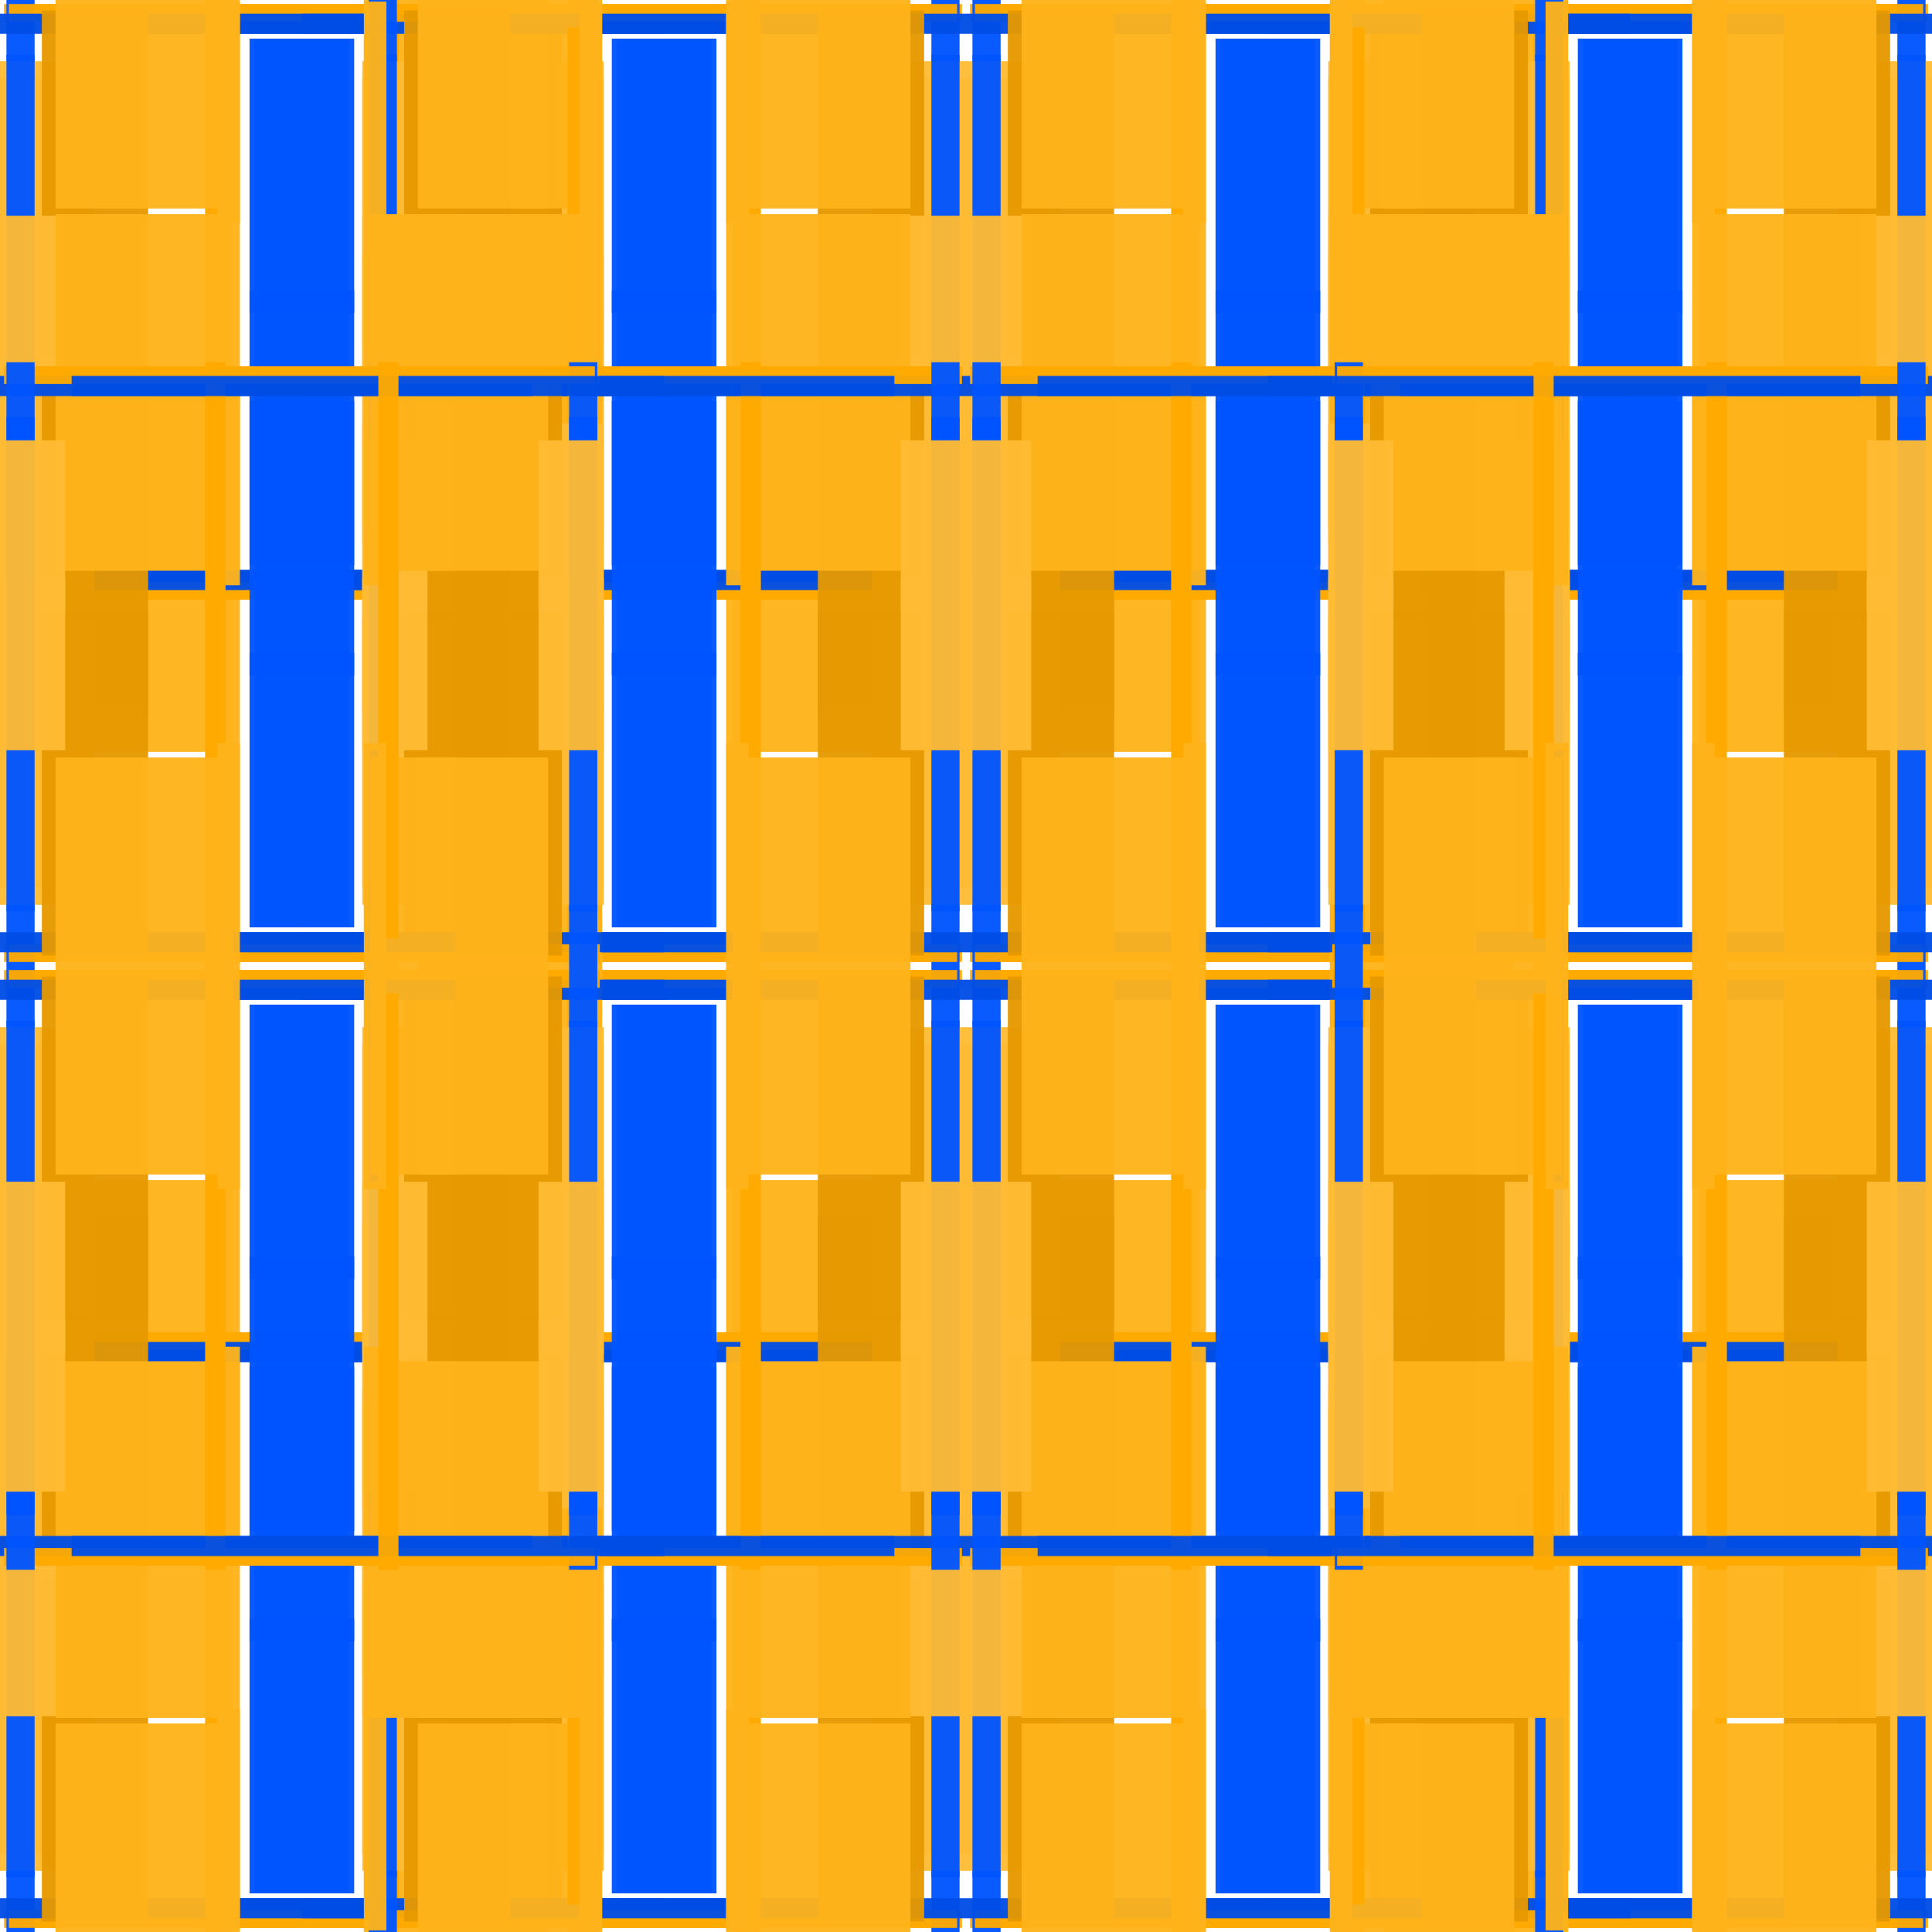
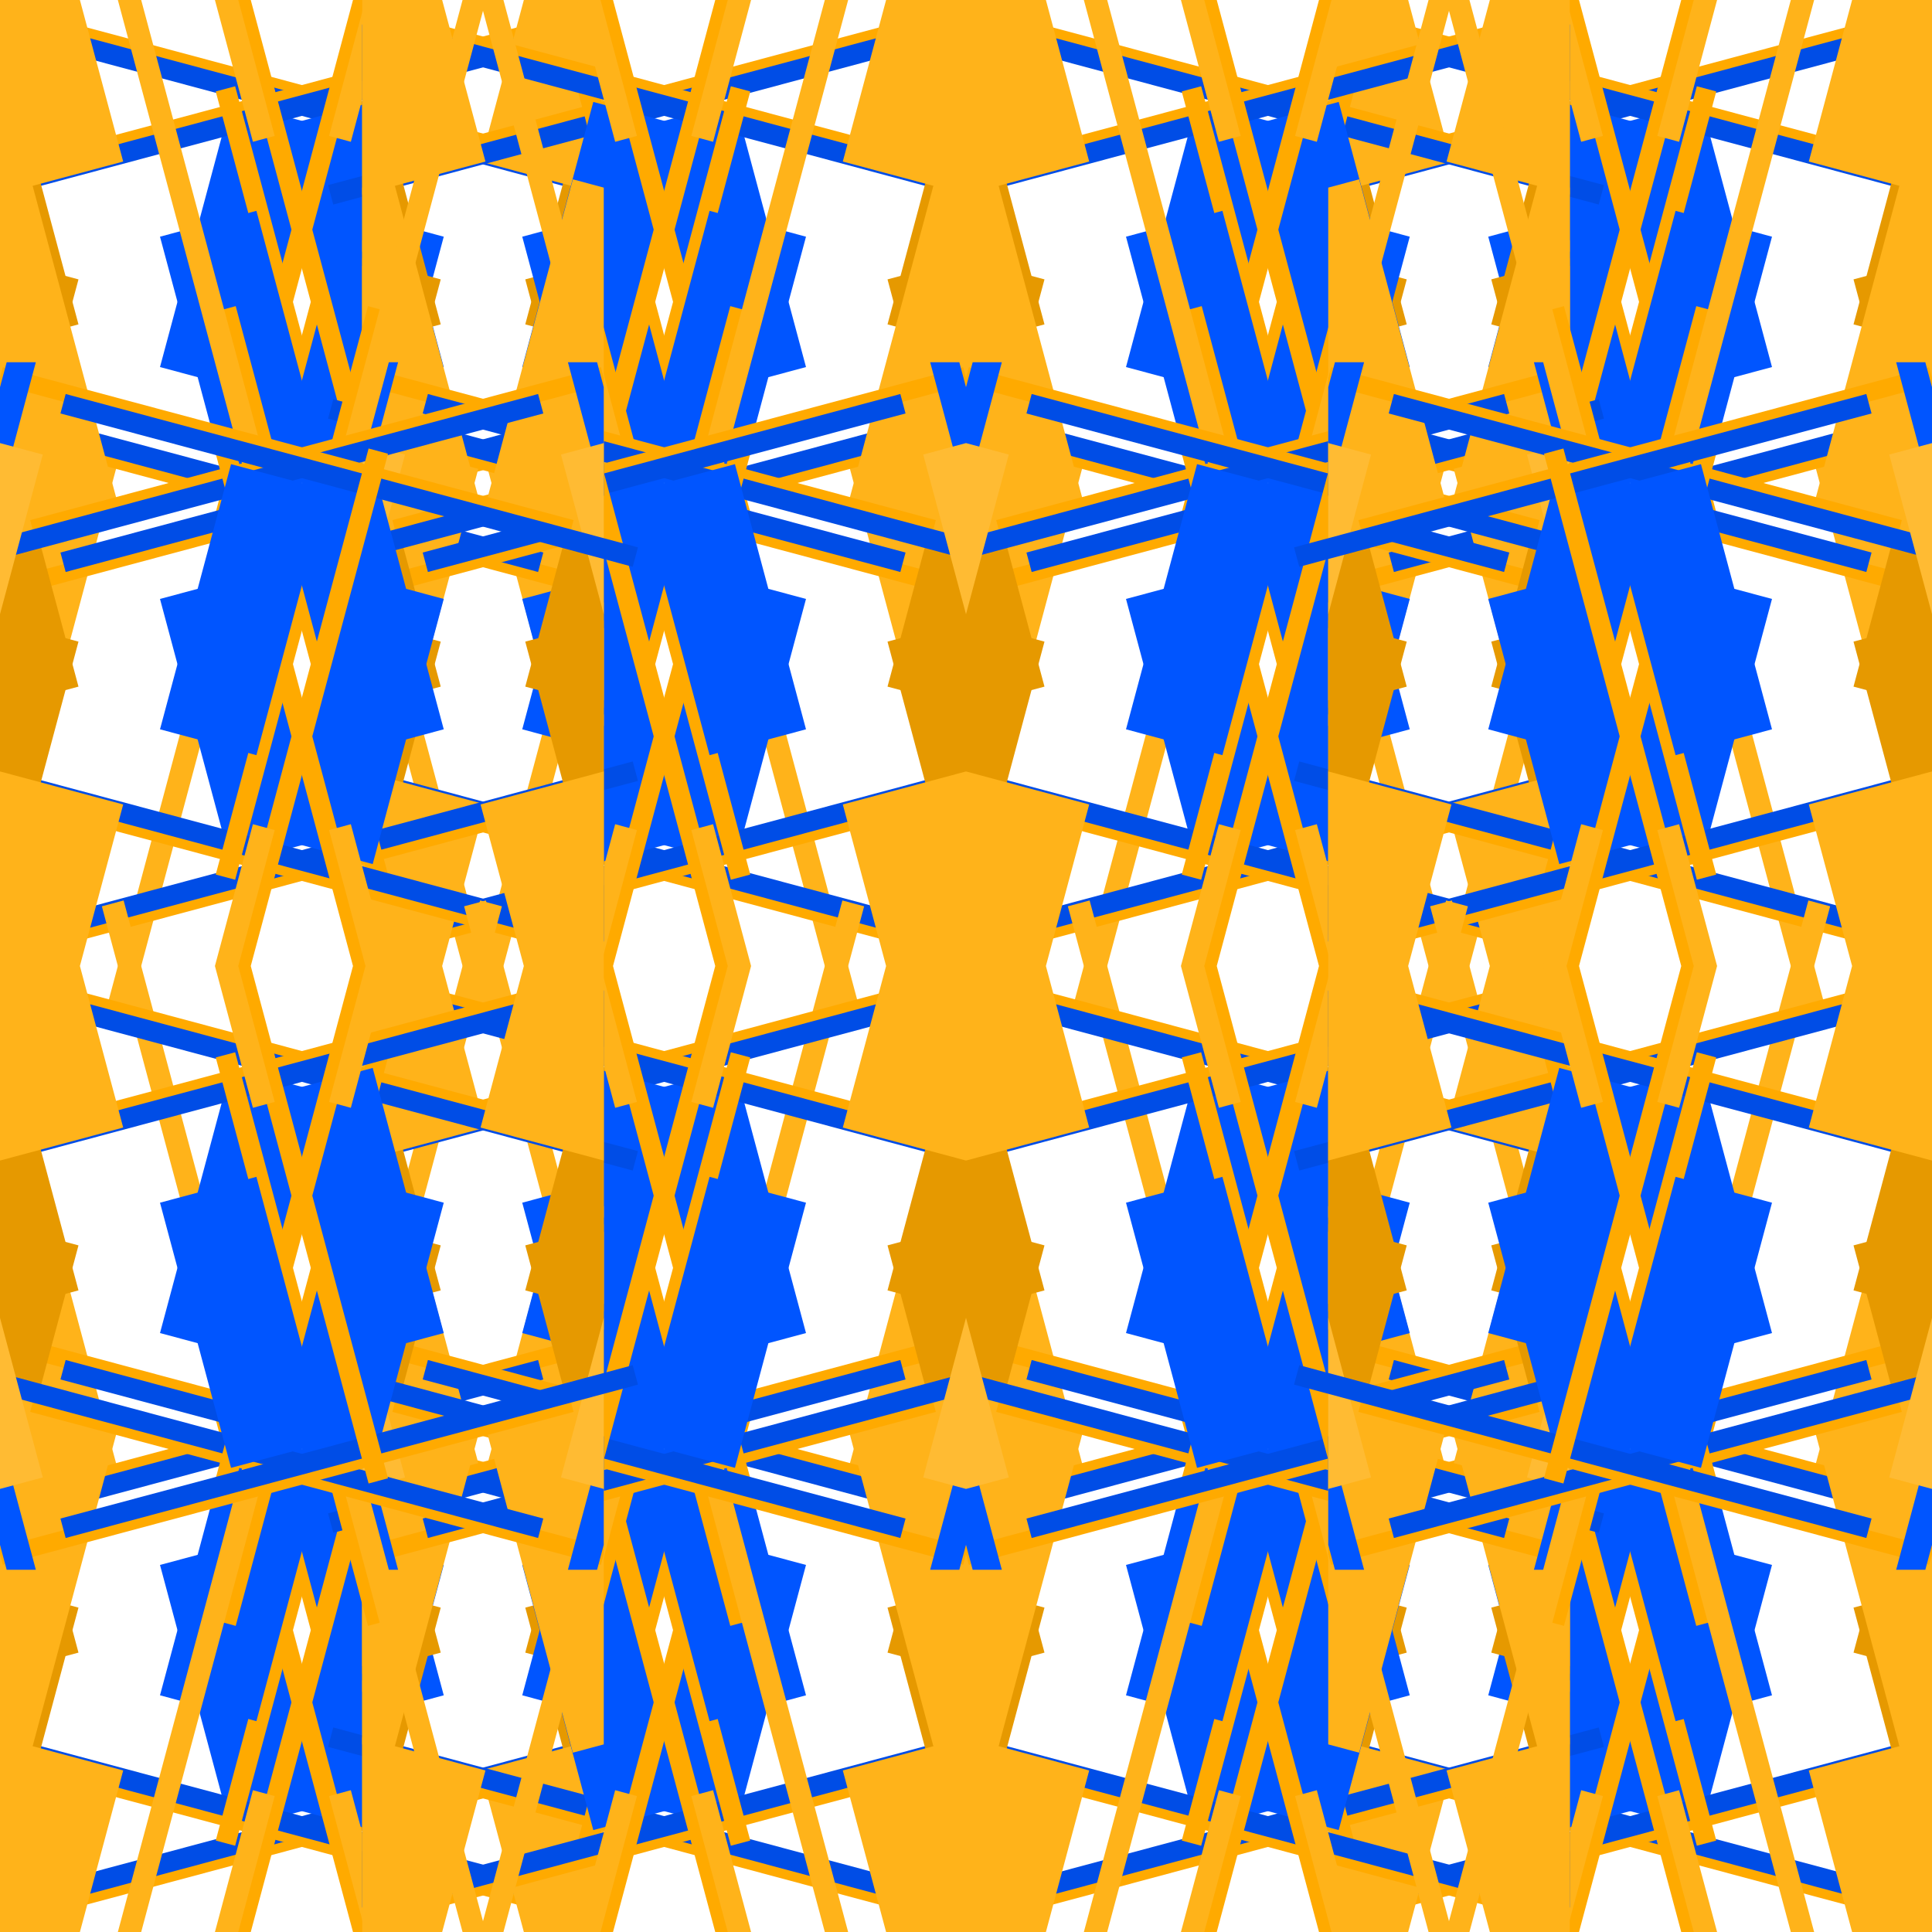
<svg xmlns="http://www.w3.org/2000/svg" xmlns:xlink="http://www.w3.org/1999/xlink" width="100%" height="100%" viewBox="0 0 2400 2400" style="stroke-width:0;background-color:#121212">
  <symbol id="quad3">
    <symbol id="quad2">
      <symbol id="quad1">
        <symbol id="quad0">
-           <rect x="5" y="5" width="734" height="22" rx="0" transform-origin="0 0" style="fill:hsl(40,100%,50%);fill-opacity:0.960" transform="rotate(0)translate(0 0)skewX(0)skewY(0)scale(1 1)" />
-           <rect x="-16" y="319" width="133" height="355" rx="0" transform-origin="0 0" style="fill:hsl(40,100%,60%);fill-opacity:0.960" transform="rotate(0)translate(0 0)skewX(0)skewY(0)scale(1 1)" />
-           <rect x="89" y="17" width="736" height="25" rx="0" transform-origin="0 0" style="fill:hsl(220,100%,45%);fill-opacity:0.960" transform="rotate(0)translate(0 0)skewX(0)skewY(0)scale(1 1)" />
-           <rect x="52" y="310" width="132" height="427" rx="0" transform-origin="0 0" style="fill:hsl(40,100%,45%);fill-opacity:0.960" transform="rotate(0)translate(0 0)skewX(0)skewY(0)scale(1 1)" />
-           <rect x="470" y="-15" width="25" height="731" rx="0" transform-origin="0 0" style="fill:hsl(40,100%,50%);fill-opacity:0.960" transform="rotate(0)translate(0 0)skewX(0)skewY(0)scale(1 1)" />
-           <rect x="69" y="491" width="221" height="443" rx="0" transform-origin="0 0" style="fill:hsl(40,100%,55%);fill-opacity:0.960" transform="rotate(0)translate(0 0)skewX(0)skewY(0)scale(1 1)" />
-           <rect x="452" y="473" width="28" height="725" rx="0" transform-origin="0 0" style="fill:hsl(40,100%,55%);fill-opacity:0.960" transform="rotate(0)translate(0 0)skewX(0)skewY(0)scale(1 1)" />
-           <rect x="310" y="48" width="124" height="341" rx="0" transform-origin="0 0" style="fill:hsl(220,100%,50%);fill-opacity:0.960" transform="rotate(0)translate(0 0)skewX(0)skewY(0)scale(1 1)" />
-           <rect x="8" y="-48" width="35" height="730" rx="0" transform-origin="0 0" style="fill:hsl(220,100%,50%);fill-opacity:0.960" transform="rotate(0)translate(0 0)skewX(0)skewY(0)scale(1 1)" />
-           <rect x="-82" y="97" width="163" height="385" rx="0" transform-origin="0 0" style="fill:hsl(40,100%,60%);fill-opacity:0.960" transform="rotate(0)translate(0 0)skewX(0)skewY(0)scale(1 1)" />
+           <rect x="5" y="5" width="734" height="22" rx="0" transform-origin="0 0" style="fill:hsl(40,100%,50%);fill-opacity:1" transform="rotate(15)translate(0 0)skewX(0)skewY(0)scale(1 1)" />
+           <rect x="-16" y="319" width="133" height="355" rx="0" transform-origin="0 0" style="fill:hsl(40,100%,60%);fill-opacity:1" transform="rotate(15)translate(0 0)skewX(0)skewY(0)scale(1 1)" />
+           <rect x="89" y="17" width="736" height="25" rx="0" transform-origin="0 0" style="fill:hsl(220,100%,45%);fill-opacity:1" transform="rotate(15)translate(0 0)skewX(0)skewY(0)scale(1 1)" />
+           <rect x="52" y="310" width="132" height="427" rx="0" transform-origin="0 0" style="fill:hsl(40,100%,45%);fill-opacity:1" transform="rotate(15)translate(0 0)skewX(0)skewY(0)scale(1 1)" />
+           <rect x="470" y="-15" width="25" height="731" rx="0" transform-origin="0 0" style="fill:hsl(40,100%,50%);fill-opacity:1" transform="rotate(15)translate(0 0)skewX(0)skewY(0)scale(1 1)" />
+           <rect x="69" y="491" width="221" height="443" rx="0" transform-origin="0 0" style="fill:hsl(40,100%,55%);fill-opacity:1" transform="rotate(15)translate(0 0)skewX(0)skewY(0)scale(1 1)" />
+           <rect x="452" y="473" width="28" height="725" rx="0" transform-origin="0 0" style="fill:hsl(40,100%,55%);fill-opacity:1" transform="rotate(15)translate(0 0)skewX(0)skewY(0)scale(1 1)" />
+           <rect x="310" y="48" width="124" height="341" rx="0" transform-origin="0 0" style="fill:hsl(220,100%,50%);fill-opacity:1" transform="rotate(15)translate(0 0)skewX(0)skewY(0)scale(1 1)" />
+           <rect x="8" y="-48" width="35" height="730" rx="0" transform-origin="0 0" style="fill:hsl(220,100%,50%);fill-opacity:1" transform="rotate(15)translate(0 0)skewX(0)skewY(0)scale(1 1)" />
+           <rect x="-82" y="97" width="163" height="385" rx="0" transform-origin="0 0" style="fill:hsl(40,100%,60%);fill-opacity:1" transform="rotate(15)translate(0 0)skewX(0)skewY(0)scale(1 1)" />
        </symbol>
        <g>
          <use xlink:href="#quad0" />
        </g>
        <g transform="scale(-1 1) translate(-750 0)">
          <use xlink:href="#quad0" />
        </g>
        <g transform="scale(-1 -1) translate(-750 -750)">
          <use xlink:href="#quad0" />
        </g>
        <g transform="scale(1 -1) translate(0 -750)">
          <use xlink:href="#quad0" />
        </g>
      </symbol>
      <g>
        <use xlink:href="#quad1" />
      </g>
      <g transform="scale(-1 1) translate(-1200 0)">
        <use xlink:href="#quad1" />
      </g>
      <g transform="scale(-1 -1) translate(-1200 -1200)">
        <use xlink:href="#quad1" />
      </g>
      <g transform="scale(1 -1) translate(0 -1200)">
        <use xlink:href="#quad1" />
      </g>
    </symbol>
    <g>
      <use xlink:href="#quad2" />
    </g>
    <g transform="scale(-1 1) translate(-2400 0)">
      <use xlink:href="#quad2" />
    </g>
    <g transform="scale(-1 -1) translate(-2400 -2400)">
      <use xlink:href="#quad2" />
    </g>
    <g transform="scale(1 -1) translate(0 -2400)">
      <use xlink:href="#quad2" />
    </g>
  </symbol>
  <g transform="scale(1 1)">
    <use xlink:href="#quad3" />
  </g>
</svg>
